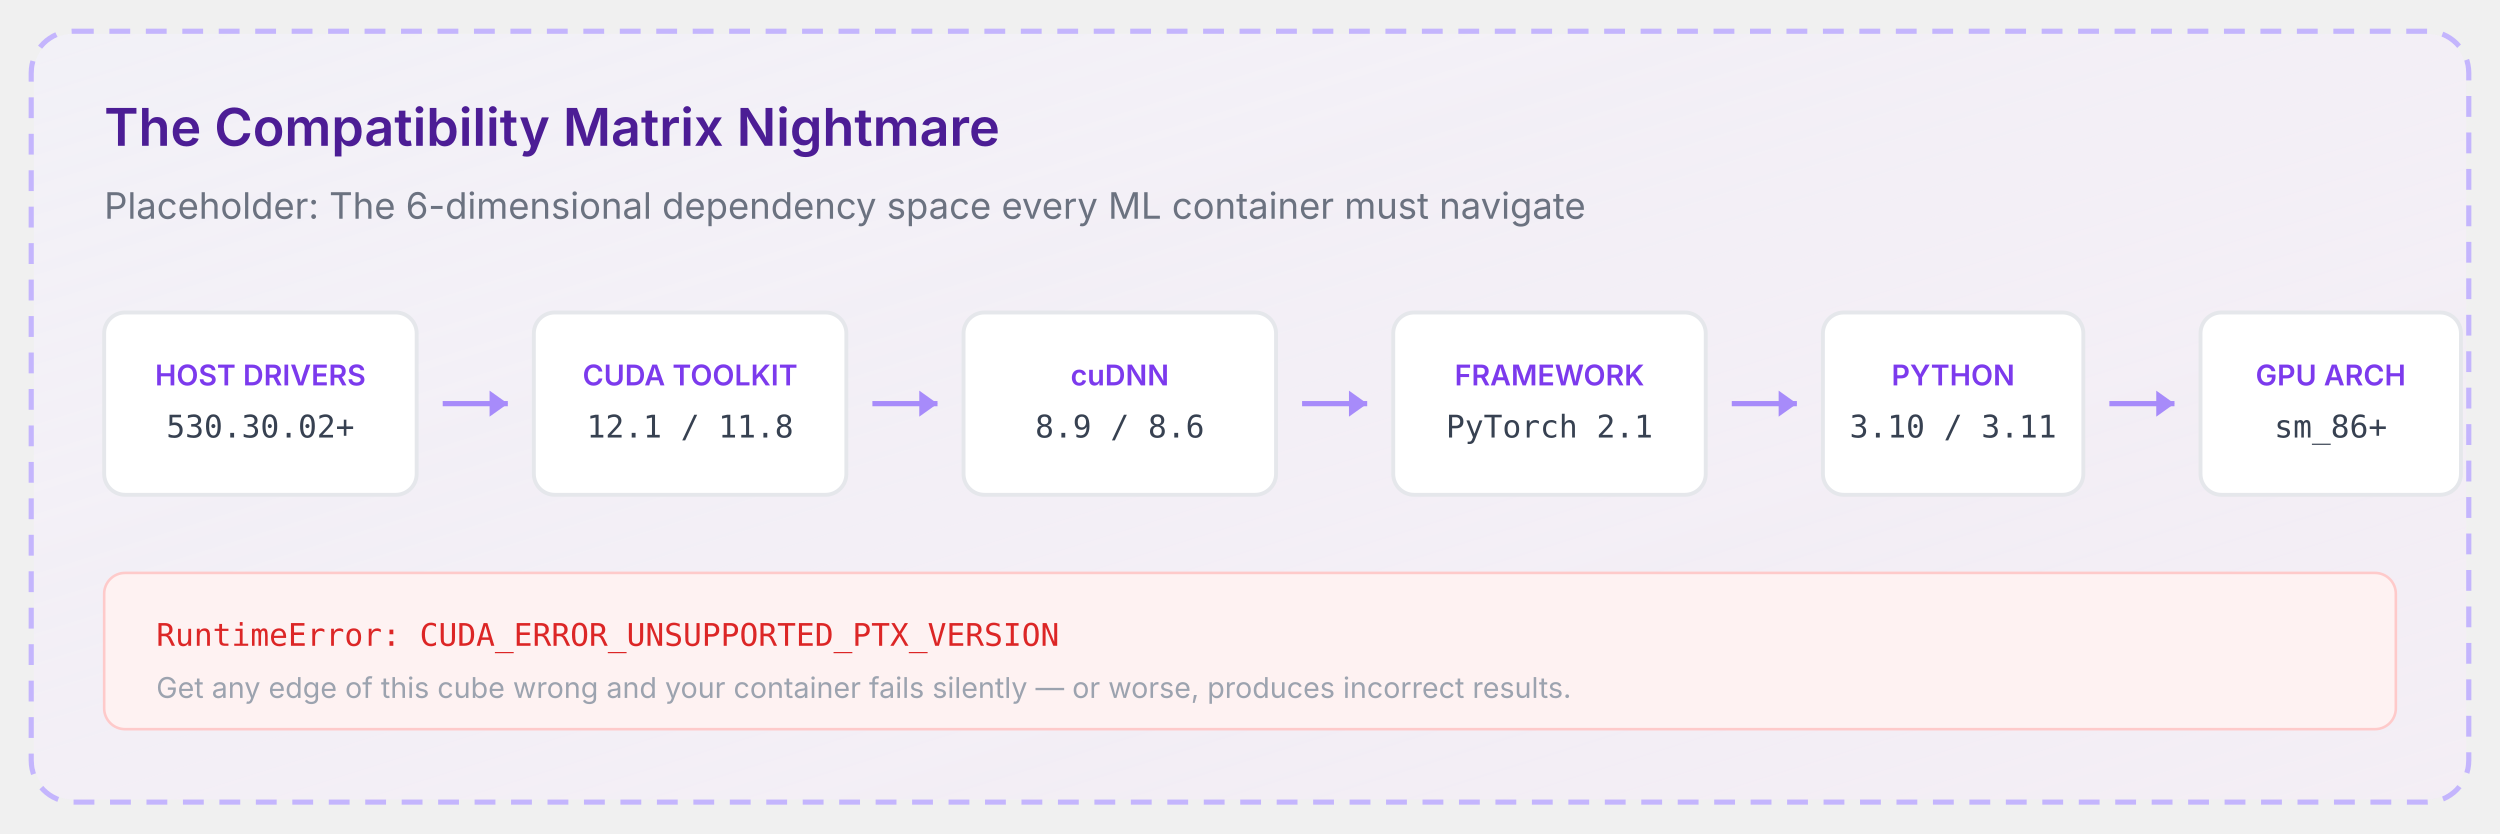
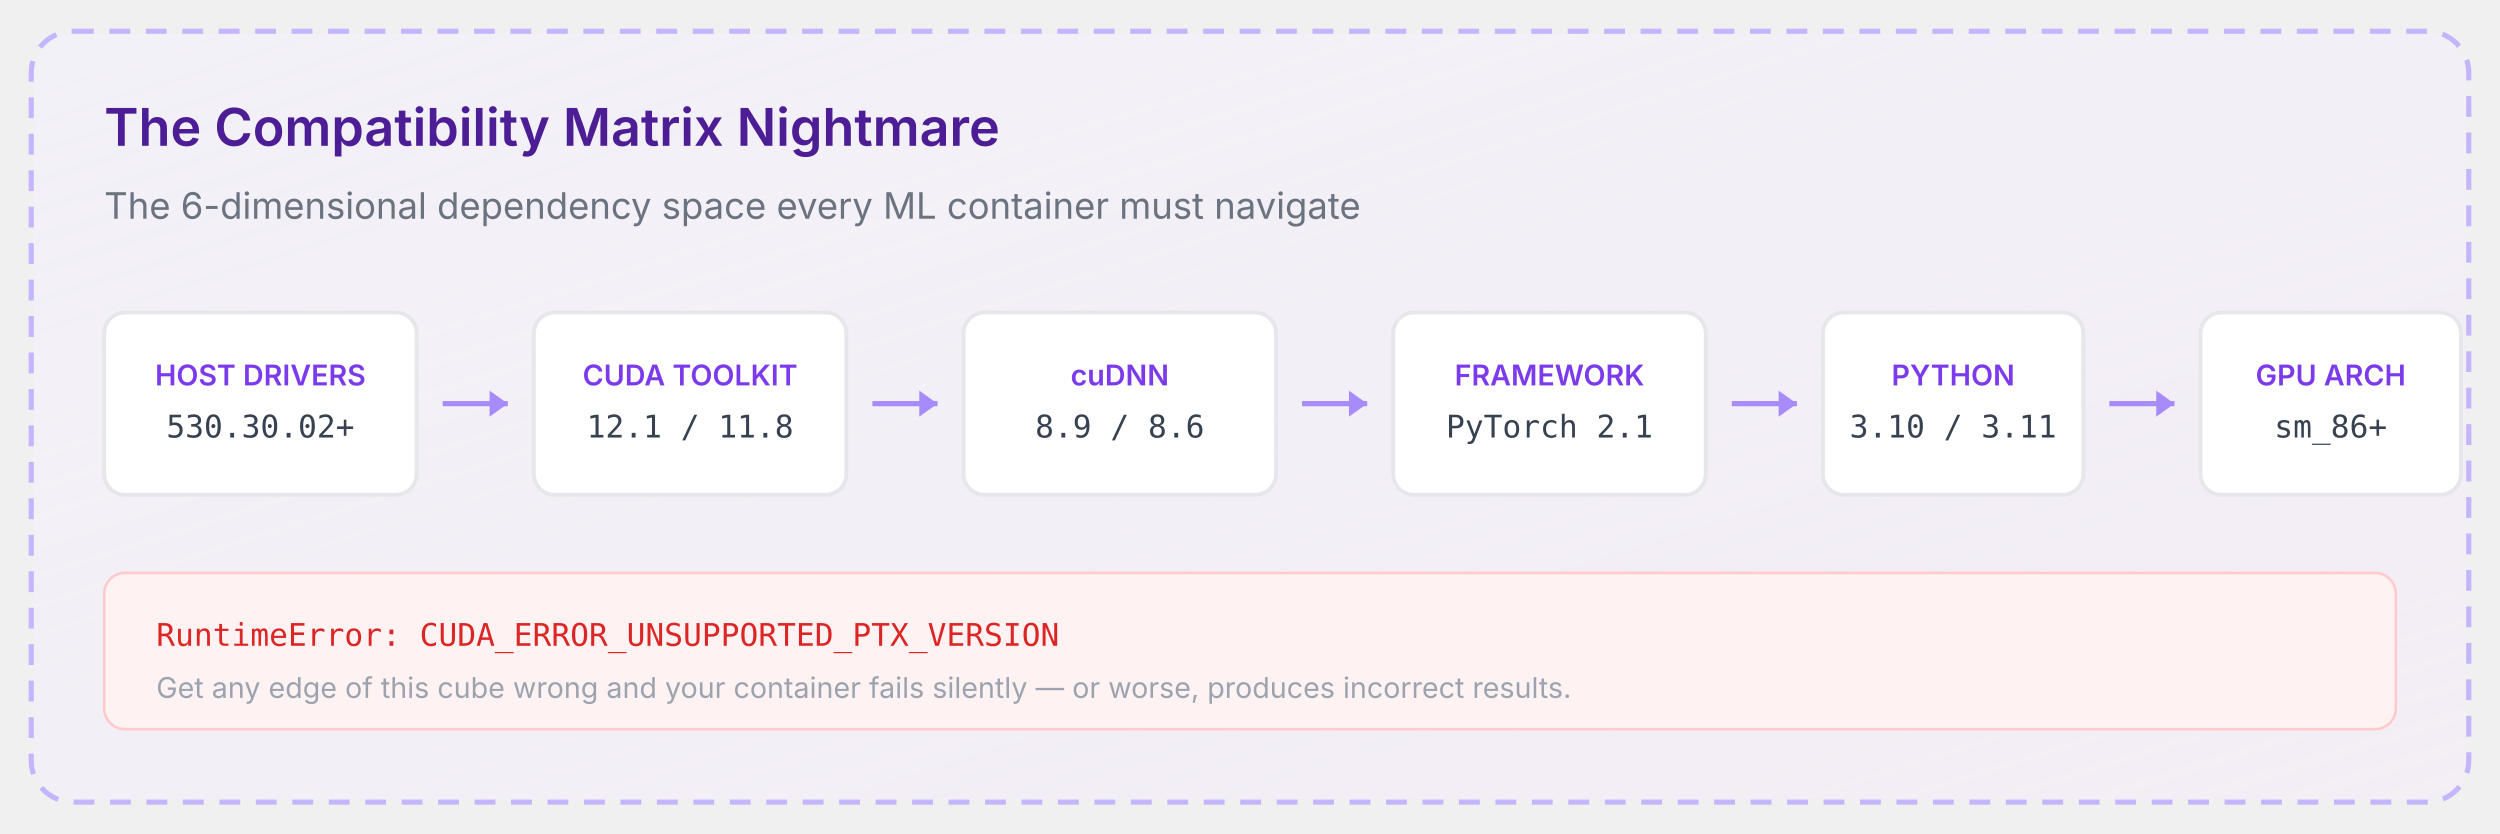
<svg xmlns="http://www.w3.org/2000/svg" viewBox="0 0 960 320" width="960" height="320">
  <rect x="12" y="12" width="936" height="296" fill="none" stroke="#c4b5fd" stroke-width="2" stroke-dasharray="8 6" rx="16" ry="16" />
  <defs>
    <linearGradient id="subtleGrad" x1="0%" y1="0%" x2="100%" y2="100%">
      <stop offset="0%" style="stop-color:#f5f3ff;stop-opacity:0.5" />
      <stop offset="100%" style="stop-color:#fae8ff;stop-opacity:0.3" />
    </linearGradient>
  </defs>
  <rect x="13" y="13" width="934" height="294" fill="url(#subtleGrad)" rx="15" ry="15" />
  <text x="40" y="56" font-family="Inter, system-ui, -apple-system, sans-serif" font-size="20" font-weight="600" fill="#4c1d95">
    The Compatibility Matrix Nightmare
  </text>
  <text x="40" y="84" font-family="Inter, system-ui, -apple-system, sans-serif" font-size="14" fill="#6b7280">
-     Placeholder: The 6-dimensional dependency space every ML container must navigate
+     The 6-dimensional dependency space every ML container must navigate
  </text>
  <g transform="translate(40, 120)">
    <rect x="0" y="0" width="120" height="70" rx="8" fill="#ffffff" stroke="#e5e7eb" stroke-width="1.5" />
    <text x="60" y="28" text-anchor="middle" font-family="Inter, system-ui, sans-serif" font-size="11" font-weight="600" fill="#7c3aed">HOST DRIVERS</text>
    <text x="60" y="48" text-anchor="middle" font-family="JetBrains Mono, monospace" font-size="12" fill="#374151">530.30.02+</text>
    <path d="M130 35 L155 35" stroke="#a78bfa" stroke-width="2" fill="none" />
    <polygon points="155,35 148,30 148,40" fill="#a78bfa" />
    <rect x="165" y="0" width="120" height="70" rx="8" fill="#ffffff" stroke="#e5e7eb" stroke-width="1.5" />
    <text x="225" y="28" text-anchor="middle" font-family="Inter, system-ui, sans-serif" font-size="11" font-weight="600" fill="#7c3aed">CUDA TOOLKIT</text>
    <text x="225" y="48" text-anchor="middle" font-family="JetBrains Mono, monospace" font-size="12" fill="#374151">12.1 / 11.8</text>
    <path d="M295 35 L320 35" stroke="#a78bfa" stroke-width="2" fill="none" />
    <polygon points="320,35 313,30 313,40" fill="#a78bfa" />
    <rect x="330" y="0" width="120" height="70" rx="8" fill="#ffffff" stroke="#e5e7eb" stroke-width="1.5" />
    <text x="390" y="28" text-anchor="middle" font-family="Inter, system-ui, sans-serif" font-size="11" font-weight="600" fill="#7c3aed">cuDNN</text>
    <text x="390" y="48" text-anchor="middle" font-family="JetBrains Mono, monospace" font-size="12" fill="#374151">8.9 / 8.6</text>
    <path d="M460 35 L485 35" stroke="#a78bfa" stroke-width="2" fill="none" />
    <polygon points="485,35 478,30 478,40" fill="#a78bfa" />
    <rect x="495" y="0" width="120" height="70" rx="8" fill="#ffffff" stroke="#e5e7eb" stroke-width="1.5" />
    <text x="555" y="28" text-anchor="middle" font-family="Inter, system-ui, sans-serif" font-size="11" font-weight="600" fill="#7c3aed">FRAMEWORK</text>
    <text x="555" y="48" text-anchor="middle" font-family="JetBrains Mono, monospace" font-size="12" fill="#374151">PyTorch 2.1</text>
    <path d="M625 35 L650 35" stroke="#a78bfa" stroke-width="2" fill="none" />
    <polygon points="650,35 643,30 643,40" fill="#a78bfa" />
    <rect x="660" y="0" width="100" height="70" rx="8" fill="#ffffff" stroke="#e5e7eb" stroke-width="1.5" />
    <text x="710" y="28" text-anchor="middle" font-family="Inter, system-ui, sans-serif" font-size="11" font-weight="600" fill="#7c3aed">PYTHON</text>
    <text x="710" y="48" text-anchor="middle" font-family="JetBrains Mono, monospace" font-size="12" fill="#374151">3.10 / 3.11</text>
    <path d="M770 35 L795 35" stroke="#a78bfa" stroke-width="2" fill="none" />
    <polygon points="795,35 788,30 788,40" fill="#a78bfa" />
    <rect x="805" y="0" width="100" height="70" rx="8" fill="#ffffff" stroke="#e5e7eb" stroke-width="1.5" />
    <text x="855" y="28" text-anchor="middle" font-family="Inter, system-ui, sans-serif" font-size="11" font-weight="600" fill="#7c3aed">GPU ARCH</text>
    <text x="855" y="48" text-anchor="middle" font-family="JetBrains Mono, monospace" font-size="12" fill="#374151">sm_86+</text>
  </g>
  <rect x="40" y="220" width="880" height="60" rx="8" fill="#fef2f2" stroke="#fecaca" stroke-width="1" />
  <text x="60" y="248" font-family="JetBrains Mono, monospace" font-size="12" fill="#dc2626">
    RuntimeError: CUDA_ERROR_UNSUPPORTED_PTX_VERSION
  </text>
  <text x="60" y="268" font-family="Inter, system-ui, sans-serif" font-size="11" fill="#9ca3af">
    Get any edge of this cube wrong and your container fails silently — or worse, produces incorrect results.
  </text>
</svg>
